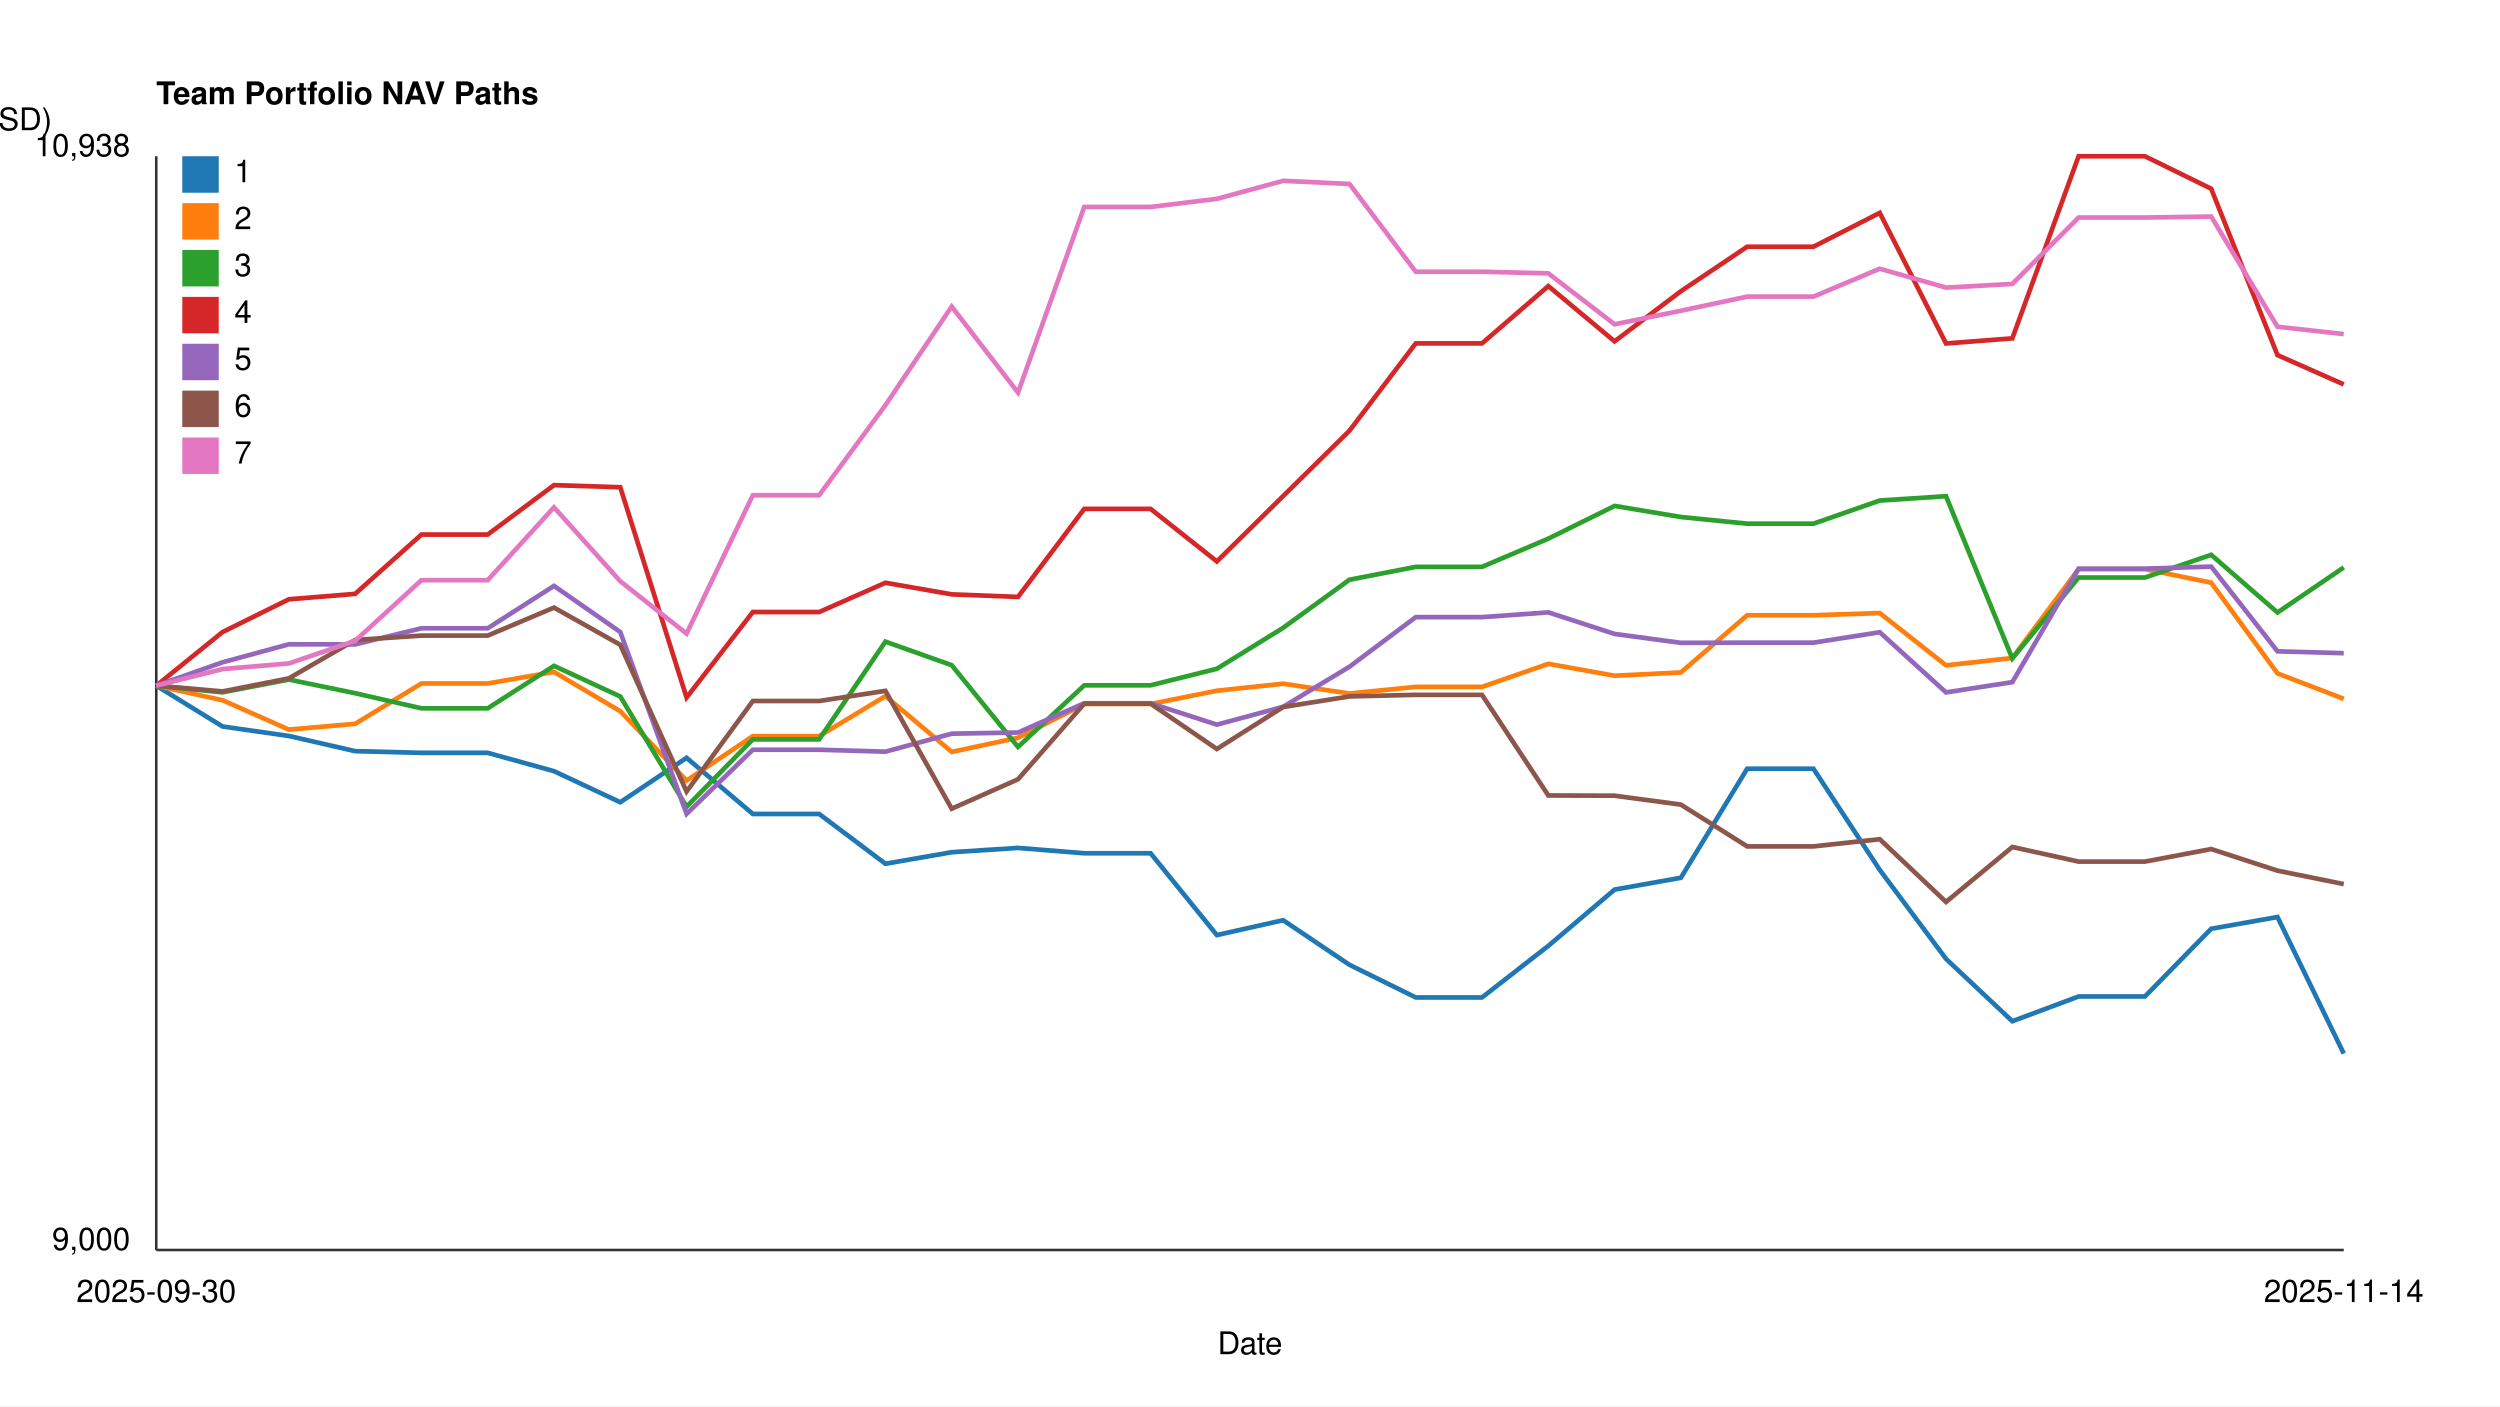
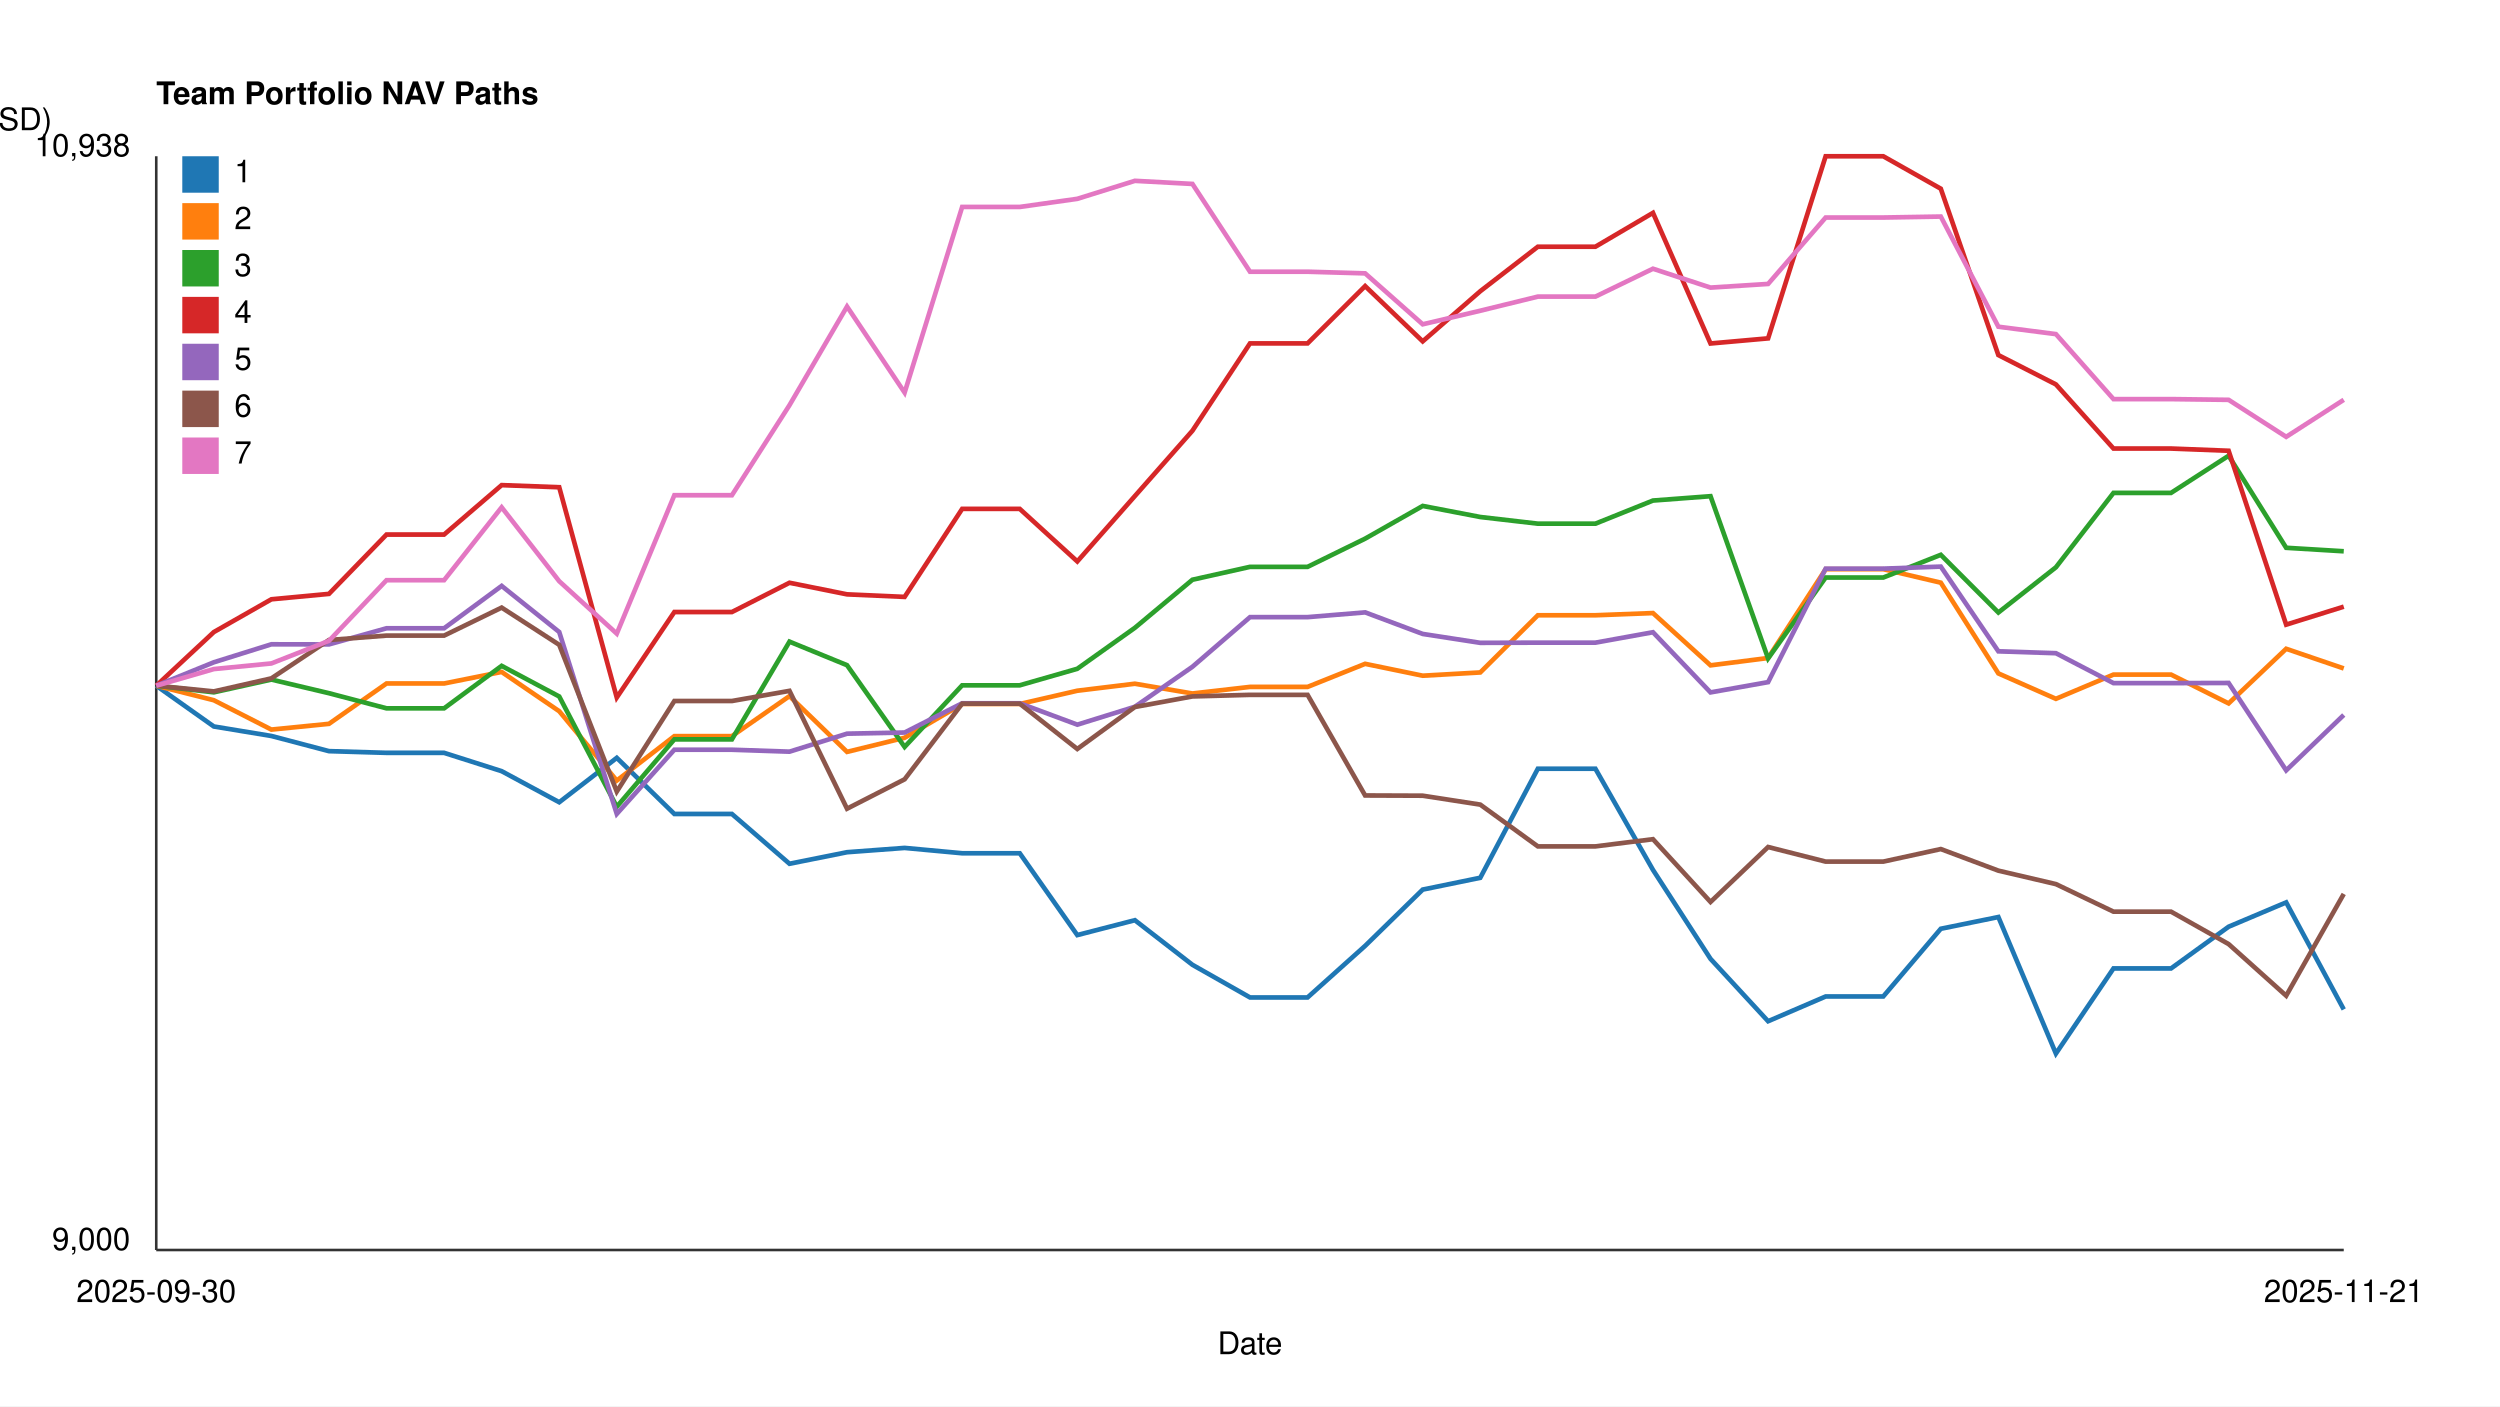
<svg xmlns="http://www.w3.org/2000/svg" width="960" height="540" viewBox="0 0 960 540">
  <style>text { font-family: "Helvetica Neue", Helvetica, Arial, sans-serif; font-size: 12px; }</style>
  <rect x="0" y="0" width="960" height="540" fill="#ffffff" />
  <line x1="60" y1="60" x2="60" y2="480" stroke="#333" stroke-width="1" />
  <line x1="60" y1="480" x2="900" y2="480" stroke="#333" stroke-width="1" />
  <text x="60" y="40" font-size="16" font-weight="600">Team Portfolio NAV Paths</text>
  <text x="480.0" y="520" text-anchor="middle">Date</text>
  <text x="20" y="50" text-anchor="end">NAV (USD)</text>
  <text x="50" y="480.0" text-anchor="end">9,000</text>
  <text x="50" y="60.0" text-anchor="end">10,938</text>
  <text x="60" y="500" text-anchor="middle">2025-09-30</text>
-   <text x="900" y="500" text-anchor="middle">2025-11-14</text>
-   <polyline fill="none" stroke="#1f77b4" stroke-width="1.8" points="60.00,263.31 85.45,278.97 110.91,282.62 136.36,288.44 161.82,289.09 187.27,289.09 212.73,296.13 238.18,308.06 263.64,291.01 289.09,312.56 314.55,312.56 340.00,331.68 365.45,327.25 390.91,325.60 416.36,327.65 441.82,327.65 467.27,359.07 492.73,353.36 518.18,370.48 543.64,383.02 569.09,383.02 594.55,363.21 620.00,341.60 645.45,337.06 670.91,295.19 696.36,295.19 721.82,334.04 747.27,368.20 772.73,392.15 798.18,382.65 823.64,382.65 849.09,356.65 874.55,352.14 900.00,404.57" />
+   <text x="900" y="500" text-anchor="middle">2025-11-21</text>
+   <polyline fill="none" stroke="#1f77b4" stroke-width="1.8" points="60.00,263.31 82.11,278.97 104.21,282.62 126.32,288.44 148.42,289.09 170.53,289.09 192.63,296.13 214.74,308.06 236.84,291.01 258.95,312.56 281.05,312.56 303.16,331.68 325.26,327.25 347.37,325.60 369.47,327.65 391.58,327.65 413.68,359.07 435.79,353.36 457.89,370.48 480.00,383.02 502.11,383.02 524.21,363.21 546.32,341.60 568.42,337.06 590.53,295.19 612.63,295.19 634.74,334.04 656.84,368.20 678.95,392.15 701.05,382.65 723.16,382.65 745.26,356.65 767.37,352.14 789.47,404.57 811.58,371.88 833.68,371.88 855.79,355.86 877.89,346.52 900.00,387.62" />
  <rect x="70" y="60" width="14" height="14" fill="#1f77b4" />
  <text x="90" y="70" alignment-baseline="middle">1</text>
-   <polyline fill="none" stroke="#ff7f0e" stroke-width="1.8" points="60.00,263.31 85.45,268.89 110.91,280.16 136.36,277.95 161.82,262.46 187.27,262.46 212.73,258.02 238.18,273.11 263.64,299.73 289.09,282.68 314.55,282.68 340.00,267.30 365.45,288.72 390.91,283.30 416.36,270.34 441.82,270.34 467.27,265.24 492.73,262.55 518.18,266.30 543.64,263.77 569.09,263.77 594.55,254.91 620.00,259.47 645.45,258.22 670.91,236.26 696.36,236.26 721.82,235.42 747.27,255.49 772.73,252.68 798.18,218.56 823.64,218.56 849.09,223.75 874.55,258.59 900.00,268.35" />
+   <polyline fill="none" stroke="#ff7f0e" stroke-width="1.8" points="60.00,263.31 82.11,268.89 104.21,280.16 126.32,277.95 148.42,262.46 170.53,262.46 192.63,258.02 214.74,273.11 236.84,299.73 258.95,282.68 281.05,282.68 303.16,267.30 325.26,288.72 347.37,283.30 369.47,270.34 391.58,270.34 413.68,265.24 435.79,262.55 457.89,266.30 480.00,263.77 502.11,263.77 524.21,254.91 546.32,259.47 568.42,258.22 590.53,236.26 612.63,236.26 634.74,235.42 656.84,255.49 678.95,252.68 701.05,218.56 723.16,218.56 745.26,223.75 767.37,258.59 789.47,268.35 811.58,259.04 833.68,259.04 855.79,270.11 877.89,249.14 900.00,256.68" />
  <rect x="70" y="78" width="14" height="14" fill="#ff7f0e" />
  <text x="90" y="88" alignment-baseline="middle">2</text>
-   <polyline fill="none" stroke="#2ca02c" stroke-width="1.8" points="60.00,263.31 85.45,265.85 110.91,260.95 136.36,266.19 161.82,272.00 187.27,272.00 212.73,255.69 238.18,267.45 263.64,309.77 289.09,283.92 314.55,283.92 340.00,246.39 365.45,255.44 390.91,286.82 416.36,263.16 441.82,263.16 467.27,256.81 492.73,241.08 518.18,222.62 543.64,217.67 569.09,217.67 594.55,206.84 620.00,194.28 645.45,198.53 670.91,201.09 696.36,201.09 721.82,192.21 747.27,190.54 772.73,252.84 798.18,221.78 823.64,221.78 849.09,213.05 874.55,235.20 900.00,217.89" />
+   <polyline fill="none" stroke="#2ca02c" stroke-width="1.8" points="60.00,263.31 82.11,265.85 104.21,260.95 126.32,266.19 148.42,272.00 170.53,272.00 192.63,255.69 214.74,267.45 236.84,309.77 258.95,283.92 281.05,283.92 303.16,246.39 325.26,255.44 347.37,286.82 369.47,263.16 391.58,263.16 413.68,256.81 435.79,241.08 457.89,222.62 480.00,217.67 502.11,217.67 524.21,206.84 546.32,194.28 568.42,198.53 590.53,201.09 612.63,201.09 634.74,192.21 656.84,190.54 678.95,252.84 701.05,221.78 723.16,221.78 745.26,213.05 767.37,235.20 789.47,217.84 811.58,189.27 833.68,189.27 855.79,175.00 877.89,210.35 900.00,211.69" />
  <rect x="70" y="96" width="14" height="14" fill="#2ca02c" />
  <text x="90" y="106" alignment-baseline="middle">3</text>
-   <polyline fill="none" stroke="#d62728" stroke-width="1.8" points="60.00,263.31 85.45,242.71 110.91,230.13 136.36,228.05 161.82,205.27 187.27,205.27 212.73,186.29 238.18,187.11 263.64,267.84 289.09,235.02 314.55,235.02 340.00,223.78 365.45,228.23 390.91,229.21 416.36,195.41 441.82,195.41 467.27,215.59 492.73,190.48 518.18,165.40 543.64,131.86 569.09,131.86 594.55,109.86 620.00,131.08 645.45,111.83 670.91,94.74 696.36,94.74 721.82,81.74 747.27,131.90 772.73,129.93 798.18,60.00 823.64,60.00 849.09,72.47 874.55,136.35 900.00,147.62" />
+   <polyline fill="none" stroke="#d62728" stroke-width="1.8" points="60.00,263.31 82.11,242.71 104.21,230.13 126.32,228.05 148.42,205.27 170.53,205.27 192.63,186.29 214.74,187.11 236.84,267.84 258.95,235.02 281.05,235.02 303.16,223.78 325.26,228.23 347.37,229.21 369.47,195.41 391.58,195.41 413.68,215.59 435.79,190.48 457.89,165.40 480.00,131.86 502.11,131.86 524.21,109.86 546.32,131.08 568.42,111.83 590.53,94.74 612.63,94.74 634.74,81.74 656.84,131.90 678.95,129.93 701.05,60.00 723.16,60.00 745.26,72.47 767.37,136.35 789.47,147.62 811.58,172.24 833.68,172.24 855.79,173.10 877.89,239.86 900.00,232.96" />
  <rect x="70" y="114" width="14" height="14" fill="#d62728" />
  <text x="90" y="124" alignment-baseline="middle">4</text>
-   <polyline fill="none" stroke="#9467bd" stroke-width="1.8" points="60.00,263.31 85.45,254.32 110.91,247.41 136.36,247.45 161.82,241.26 187.27,241.26 212.73,224.99 238.18,242.69 263.64,312.54 289.09,287.90 314.55,287.90 340.00,288.64 365.45,281.73 390.91,281.29 416.36,270.05 441.82,270.05 467.27,278.27 492.73,271.40 518.18,256.04 543.64,236.98 569.09,236.98 594.55,235.15 620.00,243.43 645.45,246.85 670.91,246.78 696.36,246.78 721.82,242.78 747.27,265.88 772.73,261.94 798.18,218.36 823.64,218.36 849.09,217.58 874.55,250.11 900.00,250.83" />
+   <polyline fill="none" stroke="#9467bd" stroke-width="1.8" points="60.00,263.31 82.11,254.32 104.21,247.41 126.32,247.45 148.42,241.26 170.53,241.26 192.63,224.99 214.74,242.69 236.84,312.54 258.95,287.90 281.05,287.90 303.16,288.64 325.26,281.73 347.37,281.29 369.47,270.05 391.58,270.05 413.68,278.27 435.79,271.40 457.89,256.04 480.00,236.98 502.11,236.98 524.21,235.15 546.32,243.43 568.42,246.85 590.53,246.78 612.63,246.78 634.74,242.78 656.84,265.88 678.95,261.94 701.05,218.36 723.16,218.36 745.26,217.58 767.37,250.11 789.47,250.83 811.58,262.32 833.68,262.32 855.79,262.26 877.89,295.82 900.00,274.55" />
  <rect x="70" y="132" width="14" height="14" fill="#9467bd" />
  <text x="90" y="142" alignment-baseline="middle">5</text>
-   <polyline fill="none" stroke="#8c564b" stroke-width="1.8" points="60.00,263.31 85.45,265.50 110.91,260.49 136.36,245.76 161.82,244.07 187.27,244.07 212.73,233.32 238.18,247.61 263.64,303.96 289.09,269.19 314.55,269.19 340.00,265.29 365.45,310.54 390.91,299.25 416.36,270.21 441.82,270.21 467.27,287.61 492.73,271.49 518.18,267.43 543.64,266.82 569.09,266.82 594.55,305.46 620.00,305.55 645.45,308.97 670.91,325.01 696.36,325.01 721.82,322.25 747.27,346.35 772.73,325.25 798.18,330.86 823.64,330.86 849.09,326.04 874.55,334.33 900.00,339.50" />
+   <polyline fill="none" stroke="#8c564b" stroke-width="1.8" points="60.00,263.31 82.11,265.50 104.21,260.49 126.32,245.76 148.42,244.07 170.53,244.07 192.63,233.32 214.74,247.61 236.84,303.96 258.95,269.19 281.05,269.19 303.16,265.29 325.26,310.54 347.37,299.25 369.47,270.21 391.58,270.21 413.68,287.61 435.79,271.49 457.89,267.43 480.00,266.82 502.11,266.82 524.21,305.46 546.32,305.55 568.42,308.97 590.53,325.01 612.63,325.01 634.74,322.25 656.84,346.35 678.95,325.25 701.05,330.86 723.16,330.86 745.26,326.04 767.37,334.33 789.47,339.50 811.58,350.08 833.68,350.08 855.79,362.53 877.89,382.36 900.00,343.28" />
  <rect x="70" y="150" width="14" height="14" fill="#8c564b" />
  <text x="90" y="160" alignment-baseline="middle">6</text>
-   <polyline fill="none" stroke="#e377c2" stroke-width="1.8" points="60.00,263.31 85.45,256.92 110.91,254.76 136.36,246.08 161.82,222.79 187.27,222.79 212.73,194.81 238.18,223.19 263.64,243.32 289.09,190.17 314.55,190.17 340.00,155.59 365.45,117.72 390.91,150.76 416.36,79.47 441.82,79.47 467.27,76.35 492.73,69.44 518.18,70.63 543.64,104.34 569.09,104.34 594.55,104.97 620.00,124.53 645.45,119.32 670.91,113.90 696.36,113.90 721.82,103.19 747.27,110.44 772.73,109.03 798.18,83.53 823.64,83.53 849.09,83.16 874.55,125.46 900.00,128.30" />
+   <polyline fill="none" stroke="#e377c2" stroke-width="1.8" points="60.00,263.31 82.11,256.92 104.21,254.76 126.32,246.08 148.42,222.79 170.53,222.79 192.63,194.81 214.74,223.19 236.84,243.32 258.95,190.17 281.05,190.17 303.16,155.59 325.26,117.72 347.37,150.76 369.47,79.47 391.58,79.47 413.68,76.35 435.79,69.44 457.89,70.63 480.00,104.34 502.11,104.34 524.21,104.97 546.32,124.53 568.42,119.32 590.53,113.90 612.63,113.90 634.74,103.19 656.84,110.44 678.95,109.03 701.05,83.53 723.16,83.53 745.26,83.16 767.37,125.46 789.47,128.30 811.58,153.26 833.68,153.26 855.79,153.54 877.89,167.75 900.00,153.53" />
  <rect x="70" y="168" width="14" height="14" fill="#e377c2" />
  <text x="90" y="178" alignment-baseline="middle">7</text>
</svg>
